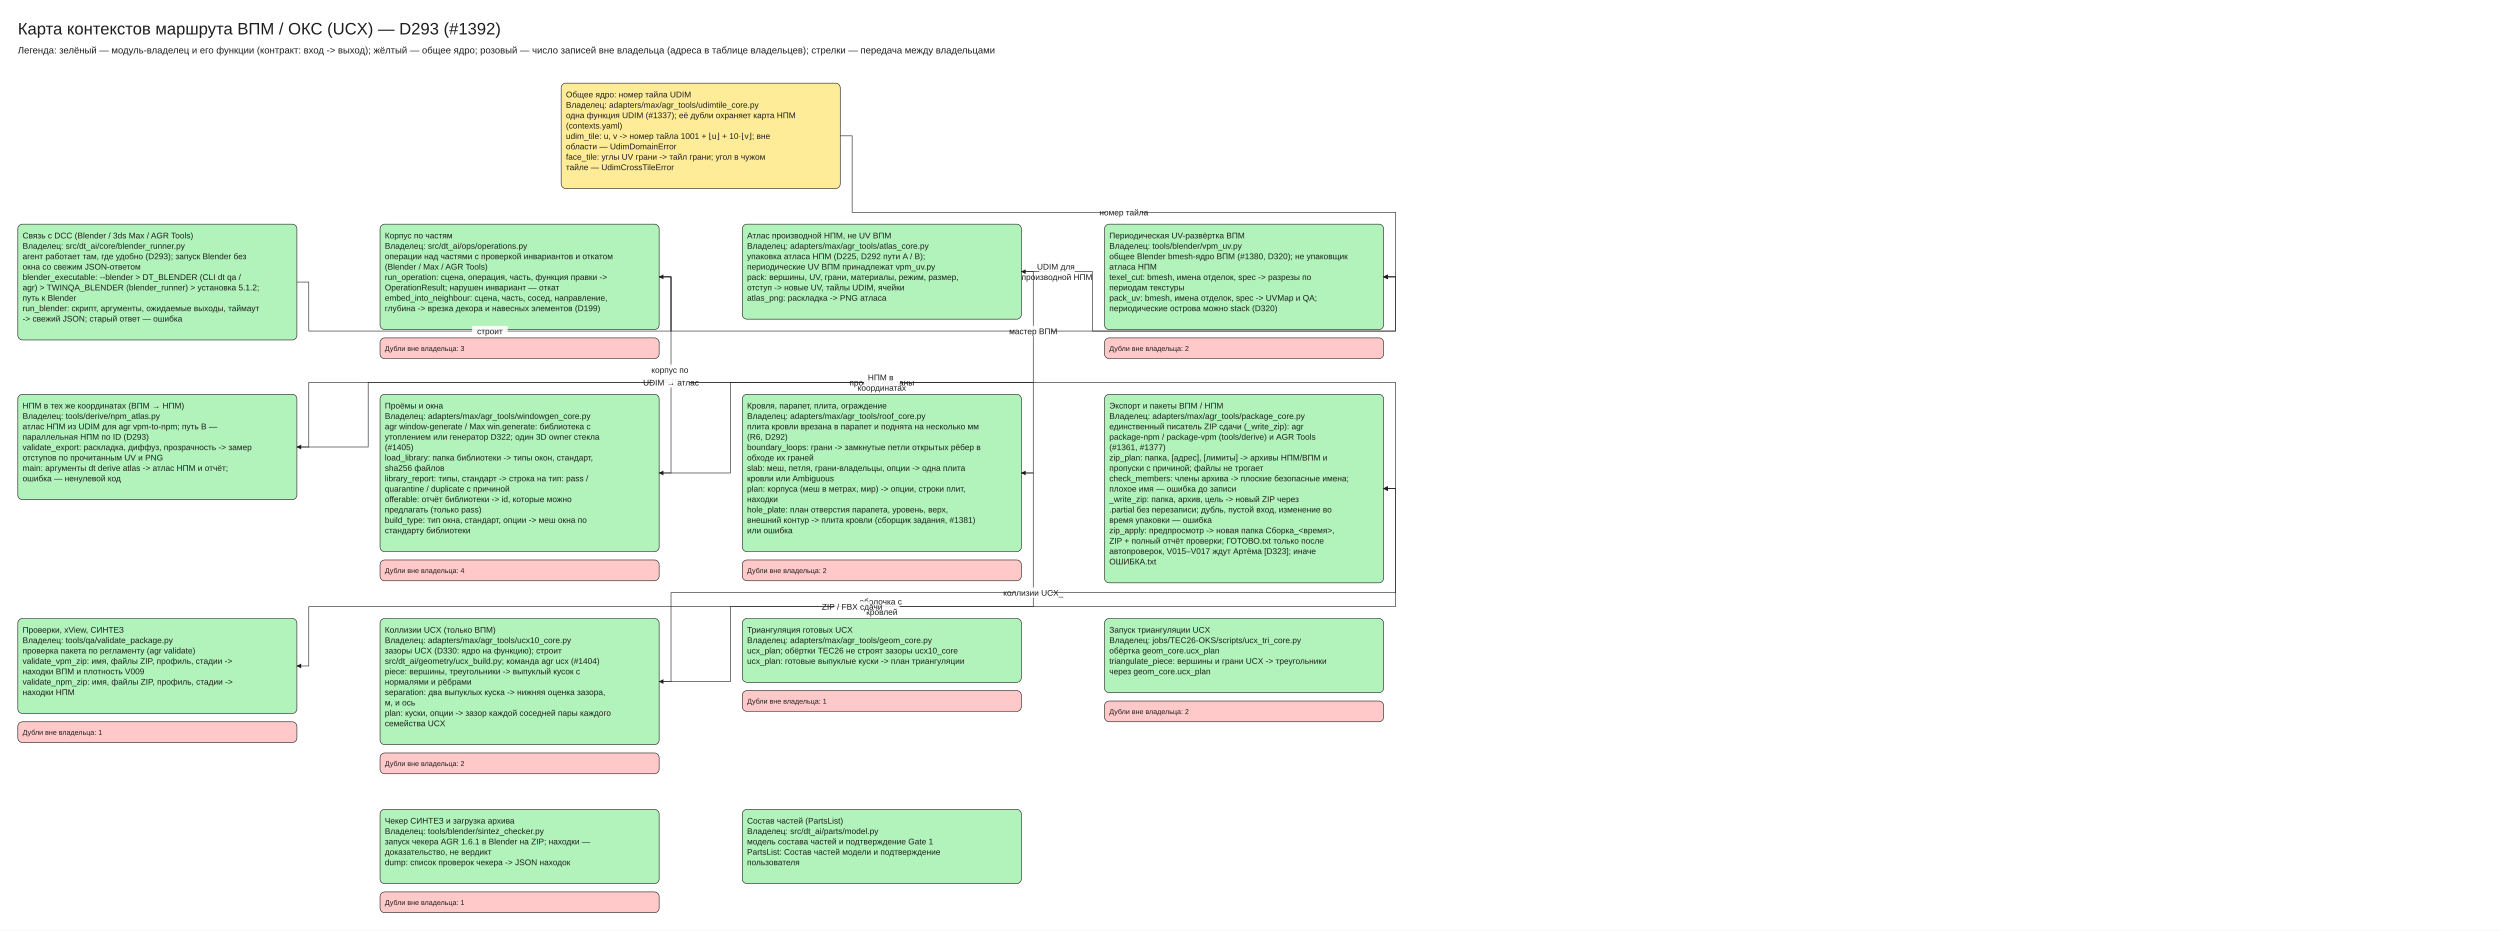
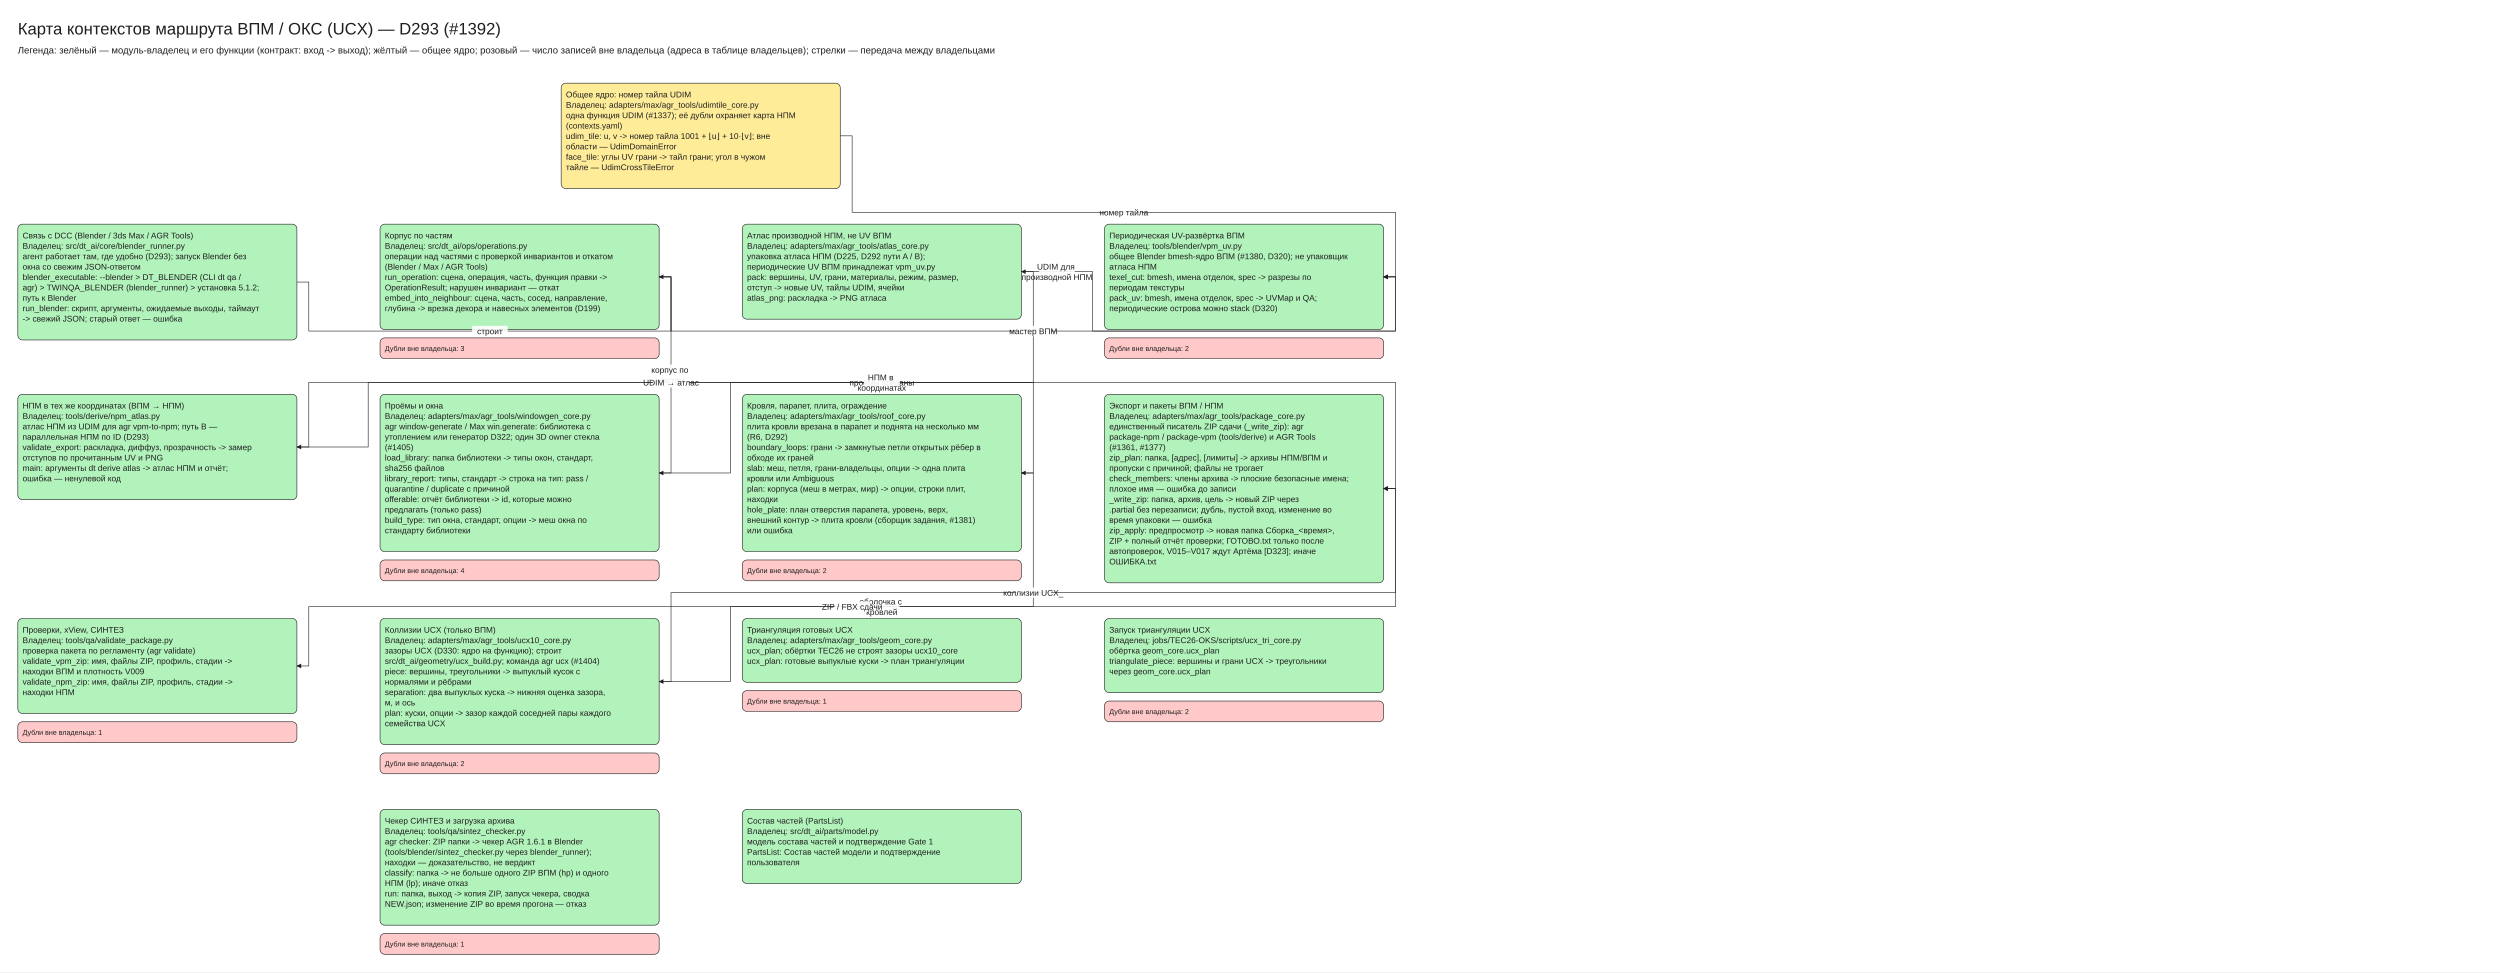
- <svg xmlns="http://www.w3.org/2000/svg" viewBox="10 -30 4210 1567" width="4210" height="1567" font-family="Segoe UI, Arial, sans-serif">
+ <svg xmlns="http://www.w3.org/2000/svg" viewBox="10 -30 4210 1637" width="4210" height="1637" font-family="Segoe UI, Arial, sans-serif">
  <defs>
    <marker id="arrow" viewBox="0 0 10 10" refX="9" refY="5" markerWidth="8" markerHeight="8" orient="auto-start-reverse">
      <path d="M0,0 L10,5 L0,10 z" fill="#1e1e1e" />
    </marker>
  </defs>
-   <rect x="10" y="-30" width="4210" height="1567" fill="#ffffff" />
+   <rect x="10" y="-30" width="4210" height="1637" fill="#ffffff" />
  <rect x="955.0" y="110" width="470" height="177.5" rx="8" fill="#ffec99" stroke="#1e1e1e" />
  <rect x="40" y="347.5" width="470" height="195.0" rx="8" fill="#b2f2bb" stroke="#1e1e1e" />
  <rect x="650" y="347.5" width="470" height="177.5" rx="8" fill="#b2f2bb" stroke="#1e1e1e" />
  <rect x="650" y="539.0" width="470" height="35.0" rx="8" fill="#ffc9c9" stroke="#1e1e1e" />
  <rect x="1260" y="347.5" width="470" height="160.0" rx="8" fill="#b2f2bb" stroke="#1e1e1e" />
  <rect x="1870" y="347.5" width="470" height="177.5" rx="8" fill="#b2f2bb" stroke="#1e1e1e" />
  <rect x="1870" y="539.0" width="470" height="35.0" rx="8" fill="#ffc9c9" stroke="#1e1e1e" />
  <rect x="40.0" y="634.0" width="470" height="177.5" rx="8" fill="#b2f2bb" stroke="#1e1e1e" />
  <rect x="650.0" y="634.0" width="470" height="265.0" rx="8" fill="#b2f2bb" stroke="#1e1e1e" />
  <rect x="650.0" y="913.0" width="470" height="35.0" rx="8" fill="#ffc9c9" stroke="#1e1e1e" />
  <rect x="1260.0" y="634.0" width="470" height="265.0" rx="8" fill="#b2f2bb" stroke="#1e1e1e" />
  <rect x="1260.0" y="913.0" width="470" height="35.0" rx="8" fill="#ffc9c9" stroke="#1e1e1e" />
  <rect x="1870.0" y="634.0" width="470" height="317.5" rx="8" fill="#b2f2bb" stroke="#1e1e1e" />
  <rect x="40.0" y="1011.5" width="470" height="160.0" rx="8" fill="#b2f2bb" stroke="#1e1e1e" />
  <rect x="40.0" y="1185.5" width="470" height="35.0" rx="8" fill="#ffc9c9" stroke="#1e1e1e" />
  <rect x="650.0" y="1011.5" width="470" height="212.5" rx="8" fill="#b2f2bb" stroke="#1e1e1e" />
  <rect x="650.0" y="1238.0" width="470" height="35.0" rx="8" fill="#ffc9c9" stroke="#1e1e1e" />
  <rect x="1260.0" y="1011.5" width="470" height="107.5" rx="8" fill="#b2f2bb" stroke="#1e1e1e" />
  <rect x="1260.0" y="1133.0" width="470" height="35.0" rx="8" fill="#ffc9c9" stroke="#1e1e1e" />
  <rect x="1870.0" y="1011.5" width="470" height="125.0" rx="8" fill="#b2f2bb" stroke="#1e1e1e" />
  <rect x="1870.0" y="1150.5" width="470" height="35.0" rx="8" fill="#ffc9c9" stroke="#1e1e1e" />
-   <rect x="650.0" y="1333.0" width="470" height="125.0" rx="8" fill="#b2f2bb" stroke="#1e1e1e" />
-   <rect x="650.0" y="1472.0" width="470" height="35.0" rx="8" fill="#ffc9c9" stroke="#1e1e1e" />
+   <rect x="650.0" y="1333.0" width="470" height="195.0" rx="8" fill="#b2f2bb" stroke="#1e1e1e" />
+   <rect x="650.0" y="1542.0" width="470" height="35.0" rx="8" fill="#ffc9c9" stroke="#1e1e1e" />
  <rect x="1260.0" y="1333.0" width="470" height="125.0" rx="8" fill="#b2f2bb" stroke="#1e1e1e" />
  <polyline points="510,445.0 530,445.0 530,527.5 1140,527.5 1140,436.25 1120,436.25" fill="none" stroke="#1e1e1e" marker-end="url(#arrow)" />
  <polyline points="1120,436.25 1140,436.25 1140,766.5 1120.0,766.5" fill="none" stroke="#1e1e1e" marker-end="url(#arrow)" />
  <polyline points="1120.0,766.5 1240.0,766.5 1240.0,614.0 1750.0,614.0 1750.0,766.5 1730.0,766.5" fill="none" stroke="#1e1e1e" marker-end="url(#arrow)" />
  <polyline points="1730.0,766.5 1750.0,766.5 1750.0,991.5 1240.0,991.5 1240.0,1117.75 1120.0,1117.75" fill="none" stroke="#1e1e1e" marker-end="url(#arrow)" />
  <polyline points="1120,436.25 1140,436.25 1140,527.5 2360,527.5 2360,436.25 2340,436.25" fill="none" stroke="#1e1e1e" marker-end="url(#arrow)" />
  <polyline points="1425.0,198.75 1445.0,198.75 1445.0,327.5 2360.0,327.5 2360.0,436.25 2340.0,436.25" fill="none" stroke="#1e1e1e" marker-end="url(#arrow)" />
  <polyline points="2340,436.25 2360,436.25 2360,527.5 1850,527.5 1850,427.5 1730,427.5" fill="none" stroke="#1e1e1e" marker-end="url(#arrow)" />
  <polyline points="1730,427.5 1750,427.5 1750,614.0 530.0,614.0 530.0,722.75 510.0,722.75" fill="none" stroke="#1e1e1e" marker-end="url(#arrow)" />
  <polyline points="510.0,722.75 630.0,722.75 630.0,614.0 2360.0,614.0 2360.0,792.75 2340.0,792.75" fill="none" stroke="#1e1e1e" marker-end="url(#arrow)" />
  <polyline points="1120.0,1117.75 1140.0,1117.75 1140.0,968.0 2360.0,968.0 2360.0,792.75 2340.0,792.75" fill="none" stroke="#1e1e1e" marker-end="url(#arrow)" />
  <polyline points="2340.0,792.75 2360.0,792.75 2360.0,991.5 530.0,991.5 530.0,1091.5 510.0,1091.5" fill="none" stroke="#1e1e1e" marker-end="url(#arrow)" />
  <text x="40" y="0" font-size="28" text-anchor="start" fill="#1e1e1e">
    <tspan x="40" dy="28">Карта контекстов маршрута ВПМ / ОКС (UCX) — D293 (#1392)</tspan>
  </text>
  <text x="40" y="44" font-size="16" text-anchor="start" fill="#1e1e1e">
    <tspan x="40" dy="16">Легенда: зелёный — модуль-владелец и его функции (контракт: вход -&gt; выход); жёлтый — общее ядро; розовый — число записей вне владельца (адреса в таблице владельцев); стрелки — передача между владельцами</tspan>
  </text>
  <text x="963.0" y="120.0" font-size="14" text-anchor="start" fill="#1e1e1e">
    <tspan x="963.0" dy="14">Общее ядро: номер тайла UDIM</tspan>
    <tspan x="963.0" dy="17.5">Владелец: adapters/max/agr_tools/udimtile_core.py</tspan>
    <tspan x="963.0" dy="17.5">одна функция UDIM (#1337); её дубли охраняет карта НПМ</tspan>
    <tspan x="963.0" dy="17.5">(contexts.yaml)</tspan>
    <tspan x="963.0" dy="17.5" />
    <tspan x="963.0" dy="17.5">udim_tile: u, v -&gt; номер тайла 1001 + ⌊u⌋ + 10·⌊v⌋; вне</tspan>
    <tspan x="963.0" dy="17.5">области — UdimDomainError</tspan>
    <tspan x="963.0" dy="17.5">face_tile: углы UV грани -&gt; тайл грани; угол в чужом</tspan>
    <tspan x="963.0" dy="17.5">тайле — UdimCrossTileError</tspan>
  </text>
  <text x="48" y="357.5" font-size="14" text-anchor="start" fill="#1e1e1e">
    <tspan x="48" dy="14">Связь с DCC (Blender / 3ds Max / AGR Tools)</tspan>
    <tspan x="48" dy="17.5">Владелец: src/dt_ai/core/blender_runner.py</tspan>
    <tspan x="48" dy="17.5">агент работает там, где удобно (D293); запуск Blender без</tspan>
    <tspan x="48" dy="17.5">окна со свежим JSON-ответом</tspan>
    <tspan x="48" dy="17.5" />
    <tspan x="48" dy="17.5">blender_executable: --blender &gt; DT_BLENDER (CLI dt qa /</tspan>
    <tspan x="48" dy="17.5">agr) &gt; TWINQA_BLENDER (blender_runner) &gt; установка 5.1.2;</tspan>
    <tspan x="48" dy="17.5">путь к Blender</tspan>
    <tspan x="48" dy="17.5">run_blender: скрипт, аргументы, ожидаемые выходы, таймаут</tspan>
    <tspan x="48" dy="17.5">-&gt; свежий JSON; старый ответ — ошибка</tspan>
  </text>
  <text x="658" y="357.5" font-size="14" text-anchor="start" fill="#1e1e1e">
    <tspan x="658" dy="14">Корпус по частям</tspan>
    <tspan x="658" dy="17.5">Владелец: src/dt_ai/ops/operations.py</tspan>
    <tspan x="658" dy="17.5">операции над частями с проверкой инвариантов и откатом</tspan>
    <tspan x="658" dy="17.5">(Blender / Max / AGR Tools)</tspan>
    <tspan x="658" dy="17.5" />
    <tspan x="658" dy="17.5">run_operation: сцена, операция, часть, функция правки -&gt;</tspan>
    <tspan x="658" dy="17.5">OperationResult; нарушен инвариант — откат</tspan>
    <tspan x="658" dy="17.5">embed_into_neighbour: сцена, часть, сосед, направление,</tspan>
    <tspan x="658" dy="17.5">глубина -&gt; врезка декора и навесных элементов (D199)</tspan>
  </text>
  <text x="658" y="549.0" font-size="12" text-anchor="start" fill="#1e1e1e">
    <tspan x="658" dy="12">Дубли вне владельца: 3</tspan>
  </text>
  <text x="1268" y="357.5" font-size="14" text-anchor="start" fill="#1e1e1e">
    <tspan x="1268" dy="14">Атлас производной НПМ, не UV ВПМ</tspan>
    <tspan x="1268" dy="17.5">Владелец: adapters/max/agr_tools/atlas_core.py</tspan>
    <tspan x="1268" dy="17.5">упаковка атласа НПМ (D225, D292 пути A / B);</tspan>
    <tspan x="1268" dy="17.5">периодические UV ВПМ принадлежат vpm_uv.py</tspan>
    <tspan x="1268" dy="17.5" />
    <tspan x="1268" dy="17.5">pack: вершины, UV, грани, материалы, режим, размер,</tspan>
    <tspan x="1268" dy="17.5">отступ -&gt; новые UV, тайлы UDIM, ячейки</tspan>
    <tspan x="1268" dy="17.5">atlas_png: раскладка -&gt; PNG атласа</tspan>
  </text>
  <text x="1878" y="357.5" font-size="14" text-anchor="start" fill="#1e1e1e">
    <tspan x="1878" dy="14">Периодическая UV-развёртка ВПМ</tspan>
    <tspan x="1878" dy="17.5">Владелец: tools/blender/vpm_uv.py</tspan>
    <tspan x="1878" dy="17.5">общее Blender bmesh-ядро ВПМ (#1380, D320); не упаковщик</tspan>
    <tspan x="1878" dy="17.5">атласа НПМ</tspan>
    <tspan x="1878" dy="17.5" />
    <tspan x="1878" dy="17.5">texel_cut: bmesh, имена отделок, spec -&gt; разрезы по</tspan>
    <tspan x="1878" dy="17.5">периодам текстуры</tspan>
    <tspan x="1878" dy="17.5">pack_uv: bmesh, имена отделок, spec -&gt; UVMap и QA;</tspan>
    <tspan x="1878" dy="17.5">периодические острова можно stack (D320)</tspan>
  </text>
  <text x="1878" y="549.0" font-size="12" text-anchor="start" fill="#1e1e1e">
    <tspan x="1878" dy="12">Дубли вне владельца: 2</tspan>
  </text>
  <text x="48.0" y="644.0" font-size="14" text-anchor="start" fill="#1e1e1e">
    <tspan x="48.0" dy="14">НПМ в тех же координатах (ВПМ → НПМ)</tspan>
    <tspan x="48.0" dy="17.5">Владелец: tools/derive/npm_atlas.py</tspan>
    <tspan x="48.0" dy="17.5">атлас НПМ из UDIM для agr vpm-to-npm; путь B —</tspan>
    <tspan x="48.0" dy="17.5">параллельная НПМ по ID (D293)</tspan>
    <tspan x="48.0" dy="17.5" />
    <tspan x="48.0" dy="17.5">validate_export: раскладка, диффуз, прозрачность -&gt; замер</tspan>
    <tspan x="48.0" dy="17.5">отступов по прочитанным UV и PNG</tspan>
    <tspan x="48.0" dy="17.5">main: аргументы dt derive atlas -&gt; атлас НПМ и отчёт;</tspan>
    <tspan x="48.0" dy="17.5">ошибка — ненулевой код</tspan>
  </text>
  <text x="658.0" y="644.0" font-size="14" text-anchor="start" fill="#1e1e1e">
    <tspan x="658.0" dy="14">Проёмы и окна</tspan>
    <tspan x="658.0" dy="17.5">Владелец: adapters/max/agr_tools/windowgen_core.py</tspan>
    <tspan x="658.0" dy="17.5">agr window-generate / Max win.generate: библиотека с</tspan>
    <tspan x="658.0" dy="17.5">утоплением или генератор D322; один 3D owner стекла</tspan>
    <tspan x="658.0" dy="17.5">(#1405)</tspan>
    <tspan x="658.0" dy="17.5" />
    <tspan x="658.0" dy="17.5">load_library: папка библиотеки -&gt; типы окон, стандарт,</tspan>
    <tspan x="658.0" dy="17.5">sha256 файлов</tspan>
    <tspan x="658.0" dy="17.5">library_report: типы, стандарт -&gt; строка на тип: pass /</tspan>
    <tspan x="658.0" dy="17.5">quarantine / duplicate с причиной</tspan>
    <tspan x="658.0" dy="17.5">offerable: отчёт библиотеки -&gt; id, которые можно</tspan>
    <tspan x="658.0" dy="17.5">предлагать (только pass)</tspan>
    <tspan x="658.0" dy="17.5">build_type: тип окна, стандарт, опции -&gt; меш окна по</tspan>
    <tspan x="658.0" dy="17.5">стандарту библиотеки</tspan>
  </text>
  <text x="658.0" y="923.0" font-size="12" text-anchor="start" fill="#1e1e1e">
    <tspan x="658.0" dy="12">Дубли вне владельца: 4</tspan>
  </text>
  <text x="1268.0" y="644.0" font-size="14" text-anchor="start" fill="#1e1e1e">
    <tspan x="1268.0" dy="14">Кровля, парапет, плита, ограждение</tspan>
    <tspan x="1268.0" dy="17.5">Владелец: adapters/max/agr_tools/roof_core.py</tspan>
    <tspan x="1268.0" dy="17.5">плита кровли врезана в парапет и поднята на несколько мм</tspan>
    <tspan x="1268.0" dy="17.5">(R6, D292)</tspan>
    <tspan x="1268.0" dy="17.5" />
    <tspan x="1268.0" dy="17.5">boundary_loops: грани -&gt; замкнутые петли открытых рёбер в</tspan>
    <tspan x="1268.0" dy="17.5">обходе их граней</tspan>
    <tspan x="1268.0" dy="17.5">slab: меш, петля, грани-владельцы, опции -&gt; одна плита</tspan>
    <tspan x="1268.0" dy="17.5">кровли или Ambiguous</tspan>
    <tspan x="1268.0" dy="17.5">plan: корпуса (меш в метрах, мир) -&gt; опции, строки плит,</tspan>
    <tspan x="1268.0" dy="17.5">находки</tspan>
    <tspan x="1268.0" dy="17.5">hole_plate: план отверстия парапета, уровень, верх,</tspan>
    <tspan x="1268.0" dy="17.5">внешний контур -&gt; плита кровли (сборщик задания, #1381)</tspan>
    <tspan x="1268.0" dy="17.5">или ошибка</tspan>
  </text>
  <text x="1268.0" y="923.0" font-size="12" text-anchor="start" fill="#1e1e1e">
    <tspan x="1268.0" dy="12">Дубли вне владельца: 2</tspan>
  </text>
  <text x="1878.0" y="644.0" font-size="14" text-anchor="start" fill="#1e1e1e">
    <tspan x="1878.0" dy="14">Экспорт и пакеты ВПМ / НПМ</tspan>
    <tspan x="1878.0" dy="17.5">Владелец: adapters/max/agr_tools/package_core.py</tspan>
    <tspan x="1878.0" dy="17.5">единственный писатель ZIP сдачи (_write_zip): agr</tspan>
    <tspan x="1878.0" dy="17.5">package-npm / package-vpm (tools/derive) и AGR Tools</tspan>
    <tspan x="1878.0" dy="17.5">(#1361, #1377)</tspan>
    <tspan x="1878.0" dy="17.5" />
    <tspan x="1878.0" dy="17.5">zip_plan: папка, [адрес], [лимиты] -&gt; архивы НПМ/ВПМ и</tspan>
    <tspan x="1878.0" dy="17.5">пропуски с причиной; файлы не трогает</tspan>
    <tspan x="1878.0" dy="17.5">check_members: члены архива -&gt; плоские безопасные имена;</tspan>
    <tspan x="1878.0" dy="17.5">плохое имя — ошибка до записи</tspan>
    <tspan x="1878.0" dy="17.5">_write_zip: папка, архив, цель -&gt; новый ZIP через</tspan>
    <tspan x="1878.0" dy="17.5">.partial без перезаписи; дубль, пустой вход, изменение во</tspan>
    <tspan x="1878.0" dy="17.5">время упаковки — ошибка</tspan>
    <tspan x="1878.0" dy="17.5">zip_apply: предпросмотр -&gt; новая папка Сборка_&lt;время&gt;,</tspan>
    <tspan x="1878.0" dy="17.5">ZIP + полный отчёт проверки; ГОТОВО.txt только после</tspan>
    <tspan x="1878.0" dy="17.5">автопроверок, V015–V017 ждут Артёма [D323]; иначе</tspan>
    <tspan x="1878.0" dy="17.5">ОШИБКА.txt</tspan>
  </text>
  <text x="48.0" y="1021.5" font-size="14" text-anchor="start" fill="#1e1e1e">
    <tspan x="48.0" dy="14">Проверки, xView, СИНТЕЗ</tspan>
    <tspan x="48.0" dy="17.5">Владелец: tools/qa/validate_package.py</tspan>
    <tspan x="48.0" dy="17.5">проверка пакета по регламенту (agr validate)</tspan>
    <tspan x="48.0" dy="17.5" />
    <tspan x="48.0" dy="17.5">validate_vpm_zip: имя, файлы ZIP, профиль, стадии -&gt;</tspan>
    <tspan x="48.0" dy="17.5">находки ВПМ и плотность V009</tspan>
    <tspan x="48.0" dy="17.5">validate_npm_zip: имя, файлы ZIP, профиль, стадии -&gt;</tspan>
    <tspan x="48.0" dy="17.5">находки НПМ</tspan>
  </text>
  <text x="48.0" y="1195.5" font-size="12" text-anchor="start" fill="#1e1e1e">
    <tspan x="48.0" dy="12">Дубли вне владельца: 1</tspan>
  </text>
  <text x="658.0" y="1021.5" font-size="14" text-anchor="start" fill="#1e1e1e">
    <tspan x="658.0" dy="14">Коллизии UCX (только ВПМ)</tspan>
    <tspan x="658.0" dy="17.5">Владелец: adapters/max/agr_tools/ucx10_core.py</tspan>
    <tspan x="658.0" dy="17.5">зазоры UCX (D330: ядро на функцию); строит</tspan>
    <tspan x="658.0" dy="17.5">src/dt_ai/geometry/ucx_build.py; команда agr ucx (#1404)</tspan>
    <tspan x="658.0" dy="17.5" />
    <tspan x="658.0" dy="17.5">piece: вершины, треугольники -&gt; выпуклый кусок с</tspan>
    <tspan x="658.0" dy="17.5">нормалями и рёбрами</tspan>
    <tspan x="658.0" dy="17.5">separation: два выпуклых куска -&gt; нижняя оценка зазора,</tspan>
    <tspan x="658.0" dy="17.5">м, и ось</tspan>
    <tspan x="658.0" dy="17.5">plan: куски, опции -&gt; зазор каждой соседней пары каждого</tspan>
    <tspan x="658.0" dy="17.5">семейства UCX</tspan>
  </text>
  <text x="658.0" y="1248.0" font-size="12" text-anchor="start" fill="#1e1e1e">
    <tspan x="658.0" dy="12">Дубли вне владельца: 2</tspan>
  </text>
  <text x="1268.0" y="1021.5" font-size="14" text-anchor="start" fill="#1e1e1e">
    <tspan x="1268.0" dy="14">Триангуляция готовых UCX</tspan>
    <tspan x="1268.0" dy="17.5">Владелец: adapters/max/agr_tools/geom_core.py</tspan>
    <tspan x="1268.0" dy="17.5">ucx_plan; обёртки TEC26 не строят зазоры ucx10_core</tspan>
    <tspan x="1268.0" dy="17.5" />
    <tspan x="1268.0" dy="17.5">ucx_plan: готовые выпуклые куски -&gt; план триангуляции</tspan>
  </text>
  <text x="1268.0" y="1143.0" font-size="12" text-anchor="start" fill="#1e1e1e">
    <tspan x="1268.0" dy="12">Дубли вне владельца: 1</tspan>
  </text>
  <text x="1878.0" y="1021.5" font-size="14" text-anchor="start" fill="#1e1e1e">
    <tspan x="1878.0" dy="14">Запуск триангуляции UCX</tspan>
    <tspan x="1878.0" dy="17.5">Владелец: jobs/TEC26-OKS/scripts/ucx_tri_core.py</tspan>
    <tspan x="1878.0" dy="17.5">обёртка geom_core.ucx_plan</tspan>
    <tspan x="1878.0" dy="17.5" />
    <tspan x="1878.0" dy="17.5">triangulate_piece: вершины и грани UCX -&gt; треугольники</tspan>
    <tspan x="1878.0" dy="17.5">через geom_core.ucx_plan</tspan>
  </text>
  <text x="1878.0" y="1160.5" font-size="12" text-anchor="start" fill="#1e1e1e">
    <tspan x="1878.0" dy="12">Дубли вне владельца: 2</tspan>
  </text>
  <text x="658.0" y="1343.0" font-size="14" text-anchor="start" fill="#1e1e1e">
    <tspan x="658.0" dy="14">Чекер СИНТЕЗ и загрузка архива</tspan>
-     <tspan x="658.0" dy="17.5">Владелец: tools/blender/sintez_checker.py</tspan>
-     <tspan x="658.0" dy="17.5">запуск чекера AGR 1.6.1 в Blender на ZIP; находки —</tspan>
-     <tspan x="658.0" dy="17.5">доказательство, не вердикт</tspan>
+     <tspan x="658.0" dy="17.5">Владелец: tools/qa/sintez_checker.py</tspan>
+     <tspan x="658.0" dy="17.5">agr checker: ZIP папки -&gt; чекер AGR 1.6.1 в Blender</tspan>
+     <tspan x="658.0" dy="17.5">(tools/blender/sintez_checker.py через blender_runner);</tspan>
+     <tspan x="658.0" dy="17.5">находки — доказательство, не вердикт</tspan>
    <tspan x="658.0" dy="17.5" />
-     <tspan x="658.0" dy="17.5">dump: список проверок чекера -&gt; JSON находок</tspan>
-   </text>
-   <text x="658.0" y="1482.0" font-size="12" text-anchor="start" fill="#1e1e1e">
+     <tspan x="658.0" dy="17.5">classify: папка -&gt; не больше одного ZIP ВПМ (hp) и одного</tspan>
+     <tspan x="658.0" dy="17.5">НПМ (lp); иначе отказ</tspan>
+     <tspan x="658.0" dy="17.5">run: папка, выход -&gt; копия ZIP, запуск чекера, сводка</tspan>
+     <tspan x="658.0" dy="17.5">NEW.json; изменение ZIP во время прогона — отказ</tspan>
+   </text>
+   <text x="658.0" y="1552.0" font-size="12" text-anchor="start" fill="#1e1e1e">
    <tspan x="658.0" dy="12">Дубли вне владельца: 1</tspan>
  </text>
  <text x="1268.0" y="1343.0" font-size="14" text-anchor="start" fill="#1e1e1e">
    <tspan x="1268.0" dy="14">Состав частей (PartsList)</tspan>
    <tspan x="1268.0" dy="17.5">Владелец: src/dt_ai/parts/model.py</tspan>
    <tspan x="1268.0" dy="17.5">модель состава частей и подтверждение Gate 1</tspan>
    <tspan x="1268.0" dy="17.5" />
    <tspan x="1268.0" dy="17.5">PartsList: Состав частей модели и подтверждение</tspan>
    <tspan x="1268.0" dy="17.5">пользователя</tspan>
  </text>
  <rect x="805.0" y="518.75" width="60" height="17.5" fill="#ffffff" opacity="0.9" />
  <text x="835.0" y="518.75" font-size="14" text-anchor="middle" fill="#1e1e1e">
    <tspan x="835.0" dy="14">строит</tspan>
  </text>
  <rect x="1110.0" y="583.88" width="60" height="35.0" fill="#ffffff" opacity="0.9" />
  <text x="1140.0" y="583.88" font-size="14" text-anchor="middle" fill="#1e1e1e">
    <tspan x="1140.0" dy="14">корпус по</tspan>
    <tspan x="1140.0" dy="17.5">частям</tspan>
  </text>
  <rect x="1465.0" y="605.25" width="60" height="17.5" fill="#ffffff" opacity="0.9" />
  <text x="1495.0" y="605.25" font-size="14" text-anchor="middle" fill="#1e1e1e">
    <tspan x="1495.0" dy="14">проёмы врезаны</tspan>
  </text>
  <rect x="1465.0" y="974.0" width="60" height="35.0" fill="#ffffff" opacity="0.9" />
  <text x="1495.0" y="974.0" font-size="14" text-anchor="middle" fill="#1e1e1e">
    <tspan x="1495.0" dy="14">оболочка с</tspan>
    <tspan x="1495.0" dy="17.5">кровлей</tspan>
  </text>
  <rect x="1720.0" y="518.75" width="60" height="17.5" fill="#ffffff" opacity="0.9" />
  <text x="1750.0" y="518.75" font-size="14" text-anchor="middle" fill="#1e1e1e">
    <tspan x="1750.0" dy="14">мастер ВПМ</tspan>
  </text>
  <rect x="1872.5" y="318.75" width="60" height="17.5" fill="#ffffff" opacity="0.9" />
  <text x="1902.5" y="318.75" font-size="14" text-anchor="middle" fill="#1e1e1e">
    <tspan x="1902.5" dy="14">номер тайла</tspan>
  </text>
  <rect x="1760.0" y="410.0" width="60" height="35.0" fill="#ffffff" opacity="0.9" />
  <text x="1790.0" y="410.0" font-size="14" text-anchor="middle" fill="#1e1e1e">
    <tspan x="1790.0" dy="14">UDIM для</tspan>
    <tspan x="1790.0" dy="17.5">производной НПМ</tspan>
  </text>
  <rect x="1110.0" y="605.25" width="60" height="17.5" fill="#ffffff" opacity="0.9" />
  <text x="1140.0" y="605.25" font-size="14" text-anchor="middle" fill="#1e1e1e">
    <tspan x="1140.0" dy="14">UDIM → атлас</tspan>
  </text>
  <rect x="1465.0" y="596.5" width="60" height="35.0" fill="#ffffff" opacity="0.9" />
  <text x="1495.0" y="596.5" font-size="14" text-anchor="middle" fill="#1e1e1e">
    <tspan x="1495.0" dy="14">НПМ в</tspan>
    <tspan x="1495.0" dy="17.5">координатах</tspan>
  </text>
  <rect x="1720.0" y="959.25" width="60" height="17.5" fill="#ffffff" opacity="0.9" />
  <text x="1750.0" y="959.25" font-size="14" text-anchor="middle" fill="#1e1e1e">
    <tspan x="1750.0" dy="14">коллизии UCX_</tspan>
  </text>
  <rect x="1415.0" y="982.75" width="60" height="17.5" fill="#ffffff" opacity="0.9" />
  <text x="1445.0" y="982.75" font-size="14" text-anchor="middle" fill="#1e1e1e">
    <tspan x="1445.0" dy="14">ZIP / FBX сдачи</tspan>
  </text>
</svg>
